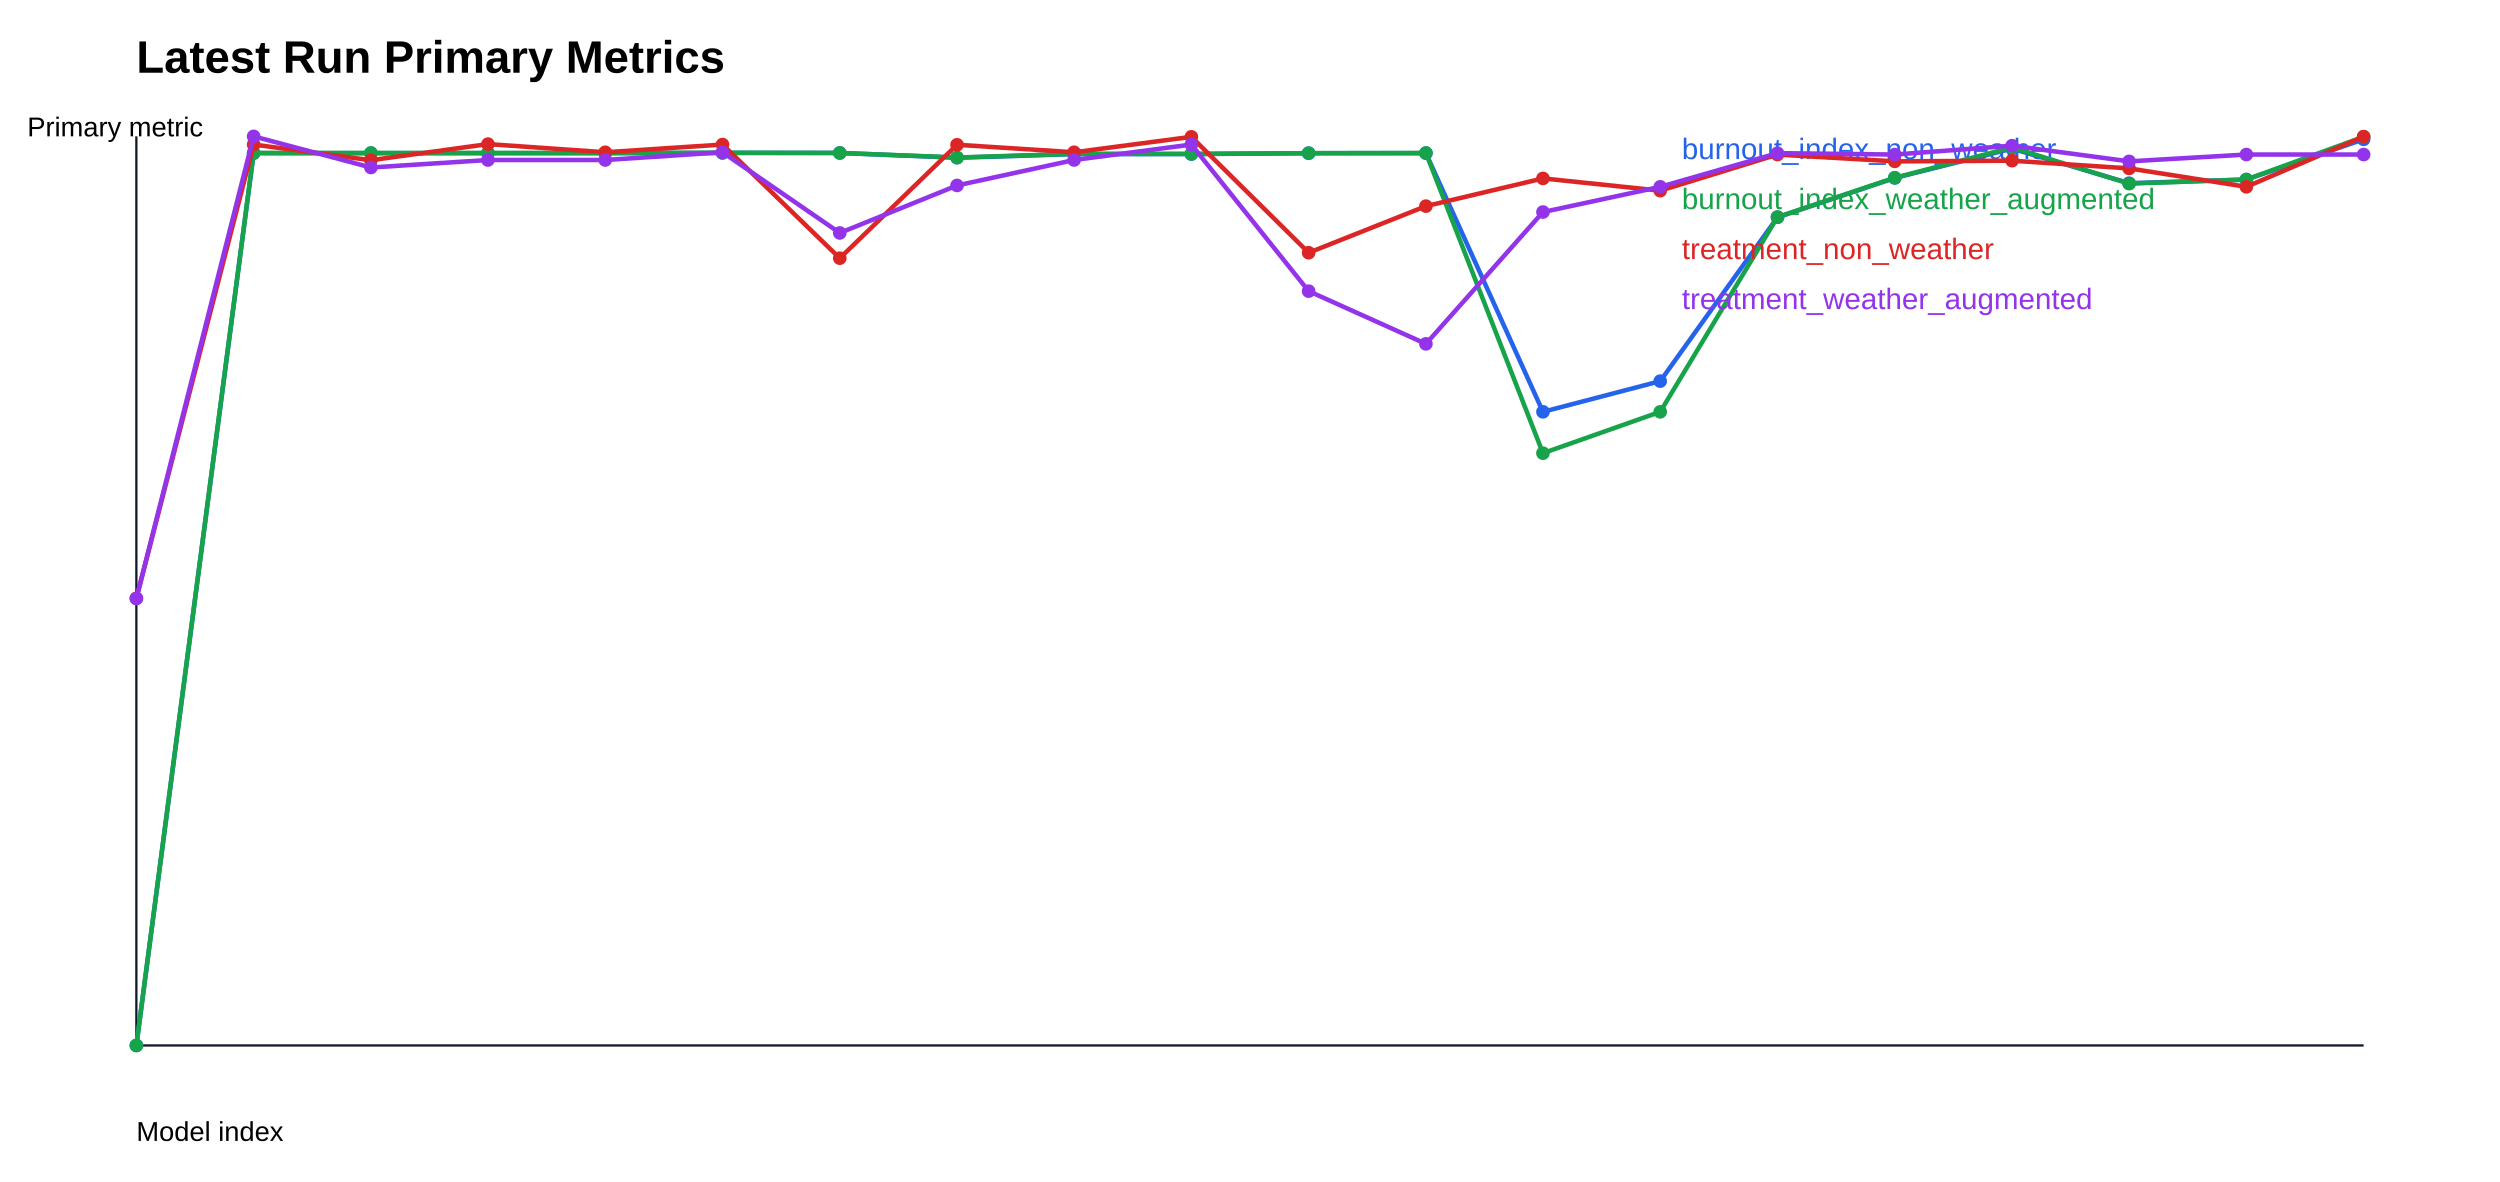
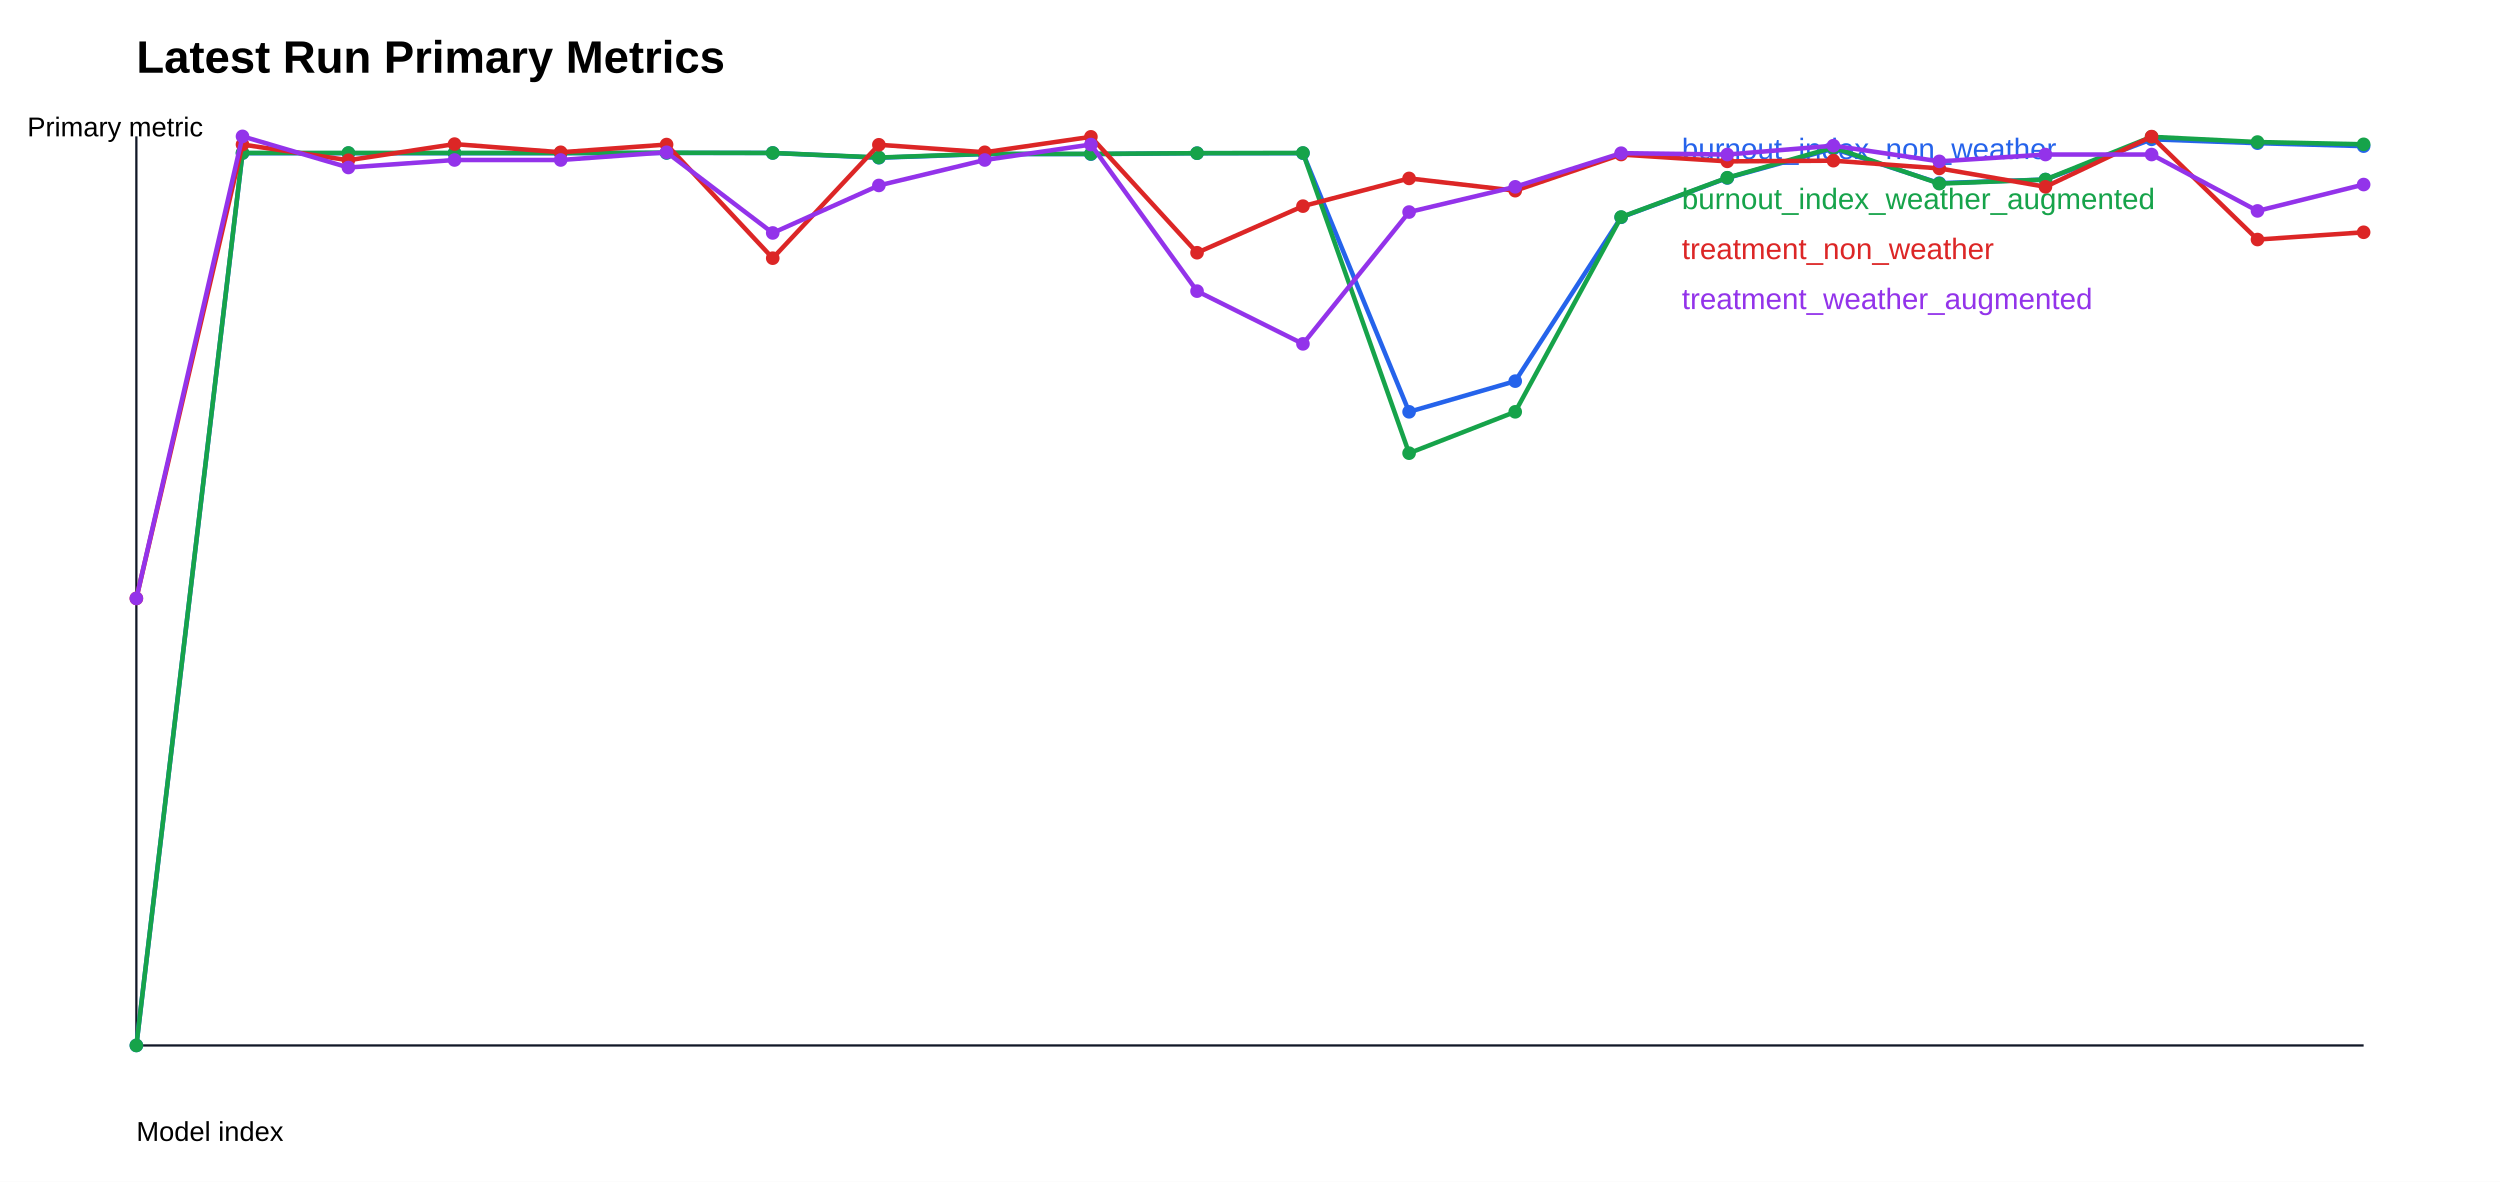
<svg xmlns="http://www.w3.org/2000/svg" width="1100" height="520" viewBox="0 0 1100 520">
  <rect width="100%" height="100%" fill="white" />
  <text x="60" y="32" font-family="Arial" font-size="20" font-weight="700">Latest Run Primary Metrics</text>
  <line x1="60" y1="460" x2="1040" y2="460" stroke="#111827" />
  <line x1="60" y1="60" x2="60" y2="460" stroke="#111827" />
  <circle cx="60.0" cy="460.0" r="3" fill="#2563eb" />
-   <circle cx="111.6" cy="67.4" r="3" fill="#2563eb" />
-   <circle cx="163.2" cy="67.4" r="3" fill="#2563eb" />
-   <circle cx="214.7" cy="67.4" r="3" fill="#2563eb" />
-   <circle cx="266.3" cy="67.4" r="3" fill="#2563eb" />
-   <circle cx="317.9" cy="67.3" r="3" fill="#2563eb" />
-   <circle cx="369.5" cy="67.3" r="3" fill="#2563eb" />
-   <circle cx="421.1" cy="69.4" r="3" fill="#2563eb" />
-   <circle cx="472.6" cy="67.8" r="3" fill="#2563eb" />
-   <circle cx="524.2" cy="67.8" r="3" fill="#2563eb" />
-   <circle cx="575.8" cy="67.4" r="3" fill="#2563eb" />
-   <circle cx="627.4" cy="67.4" r="3" fill="#2563eb" />
-   <circle cx="678.9" cy="181.2" r="3" fill="#2563eb" />
-   <circle cx="730.5" cy="167.7" r="3" fill="#2563eb" />
-   <circle cx="782.1" cy="95.6" r="3" fill="#2563eb" />
-   <circle cx="833.7" cy="78.3" r="3" fill="#2563eb" />
-   <circle cx="885.3" cy="65.4" r="3" fill="#2563eb" />
-   <circle cx="936.8" cy="80.6" r="3" fill="#2563eb" />
-   <circle cx="988.4" cy="79.0" r="3" fill="#2563eb" />
-   <circle cx="1040.0" cy="61.3" r="3" fill="#2563eb" />
-   <polyline fill="none" stroke="#2563eb" stroke-width="2" points="60.0,460.0 111.6,67.4 163.2,67.4 214.7,67.4 266.3,67.4 317.9,67.3 369.5,67.3 421.1,69.4 472.6,67.8 524.2,67.8 575.8,67.4 627.4,67.4 678.9,181.2 730.5,167.7 782.1,95.6 833.7,78.3 885.3,65.4 936.8,80.6 988.4,79.0 1040.0,61.3" />
+   <circle cx="106.7" cy="67.4" r="3" fill="#2563eb" />
+   <circle cx="153.3" cy="67.4" r="3" fill="#2563eb" />
+   <circle cx="200.0" cy="67.4" r="3" fill="#2563eb" />
+   <circle cx="246.7" cy="67.4" r="3" fill="#2563eb" />
+   <circle cx="293.3" cy="67.3" r="3" fill="#2563eb" />
+   <circle cx="340.0" cy="67.3" r="3" fill="#2563eb" />
+   <circle cx="386.7" cy="69.4" r="3" fill="#2563eb" />
+   <circle cx="433.3" cy="67.8" r="3" fill="#2563eb" />
+   <circle cx="480.0" cy="67.8" r="3" fill="#2563eb" />
+   <circle cx="526.7" cy="67.4" r="3" fill="#2563eb" />
+   <circle cx="573.3" cy="67.4" r="3" fill="#2563eb" />
+   <circle cx="620.0" cy="181.2" r="3" fill="#2563eb" />
+   <circle cx="666.7" cy="167.7" r="3" fill="#2563eb" />
+   <circle cx="713.3" cy="95.6" r="3" fill="#2563eb" />
+   <circle cx="760.0" cy="78.3" r="3" fill="#2563eb" />
+   <circle cx="806.7" cy="65.4" r="3" fill="#2563eb" />
+   <circle cx="853.3" cy="80.6" r="3" fill="#2563eb" />
+   <circle cx="900.0" cy="79.0" r="3" fill="#2563eb" />
+   <circle cx="946.7" cy="61.3" r="3" fill="#2563eb" />
+   <circle cx="993.3" cy="63.0" r="3" fill="#2563eb" />
+   <circle cx="1040.0" cy="64.3" r="3" fill="#2563eb" />
+   <polyline fill="none" stroke="#2563eb" stroke-width="2" points="60.0,460.0 106.7,67.4 153.3,67.4 200.0,67.4 246.7,67.4 293.3,67.3 340.0,67.3 386.7,69.4 433.3,67.8 480.0,67.8 526.7,67.4 573.3,67.4 620.0,181.2 666.7,167.7 713.3,95.6 760.0,78.3 806.7,65.4 853.3,80.6 900.0,79.0 946.7,61.3 993.3,63.0 1040.0,64.3" />
  <text x="740" y="70" font-family="Arial" font-size="13" fill="#2563eb">burnout_index_non_weather</text>
  <circle cx="60.0" cy="460.0" r="3" fill="#16a34a" />
-   <circle cx="111.6" cy="67.3" r="3" fill="#16a34a" />
-   <circle cx="163.2" cy="67.3" r="3" fill="#16a34a" />
-   <circle cx="214.7" cy="67.3" r="3" fill="#16a34a" />
-   <circle cx="266.3" cy="67.3" r="3" fill="#16a34a" />
-   <circle cx="317.9" cy="67.2" r="3" fill="#16a34a" />
-   <circle cx="369.5" cy="67.3" r="3" fill="#16a34a" />
-   <circle cx="421.1" cy="69.3" r="3" fill="#16a34a" />
-   <circle cx="472.6" cy="67.7" r="3" fill="#16a34a" />
-   <circle cx="524.2" cy="67.7" r="3" fill="#16a34a" />
-   <circle cx="575.8" cy="67.4" r="3" fill="#16a34a" />
-   <circle cx="627.4" cy="67.3" r="3" fill="#16a34a" />
-   <circle cx="678.9" cy="199.4" r="3" fill="#16a34a" />
-   <circle cx="730.5" cy="181.2" r="3" fill="#16a34a" />
-   <circle cx="782.1" cy="95.5" r="3" fill="#16a34a" />
-   <circle cx="833.7" cy="78.2" r="3" fill="#16a34a" />
-   <circle cx="885.3" cy="64.9" r="3" fill="#16a34a" />
-   <circle cx="936.8" cy="80.8" r="3" fill="#16a34a" />
-   <circle cx="988.4" cy="79.0" r="3" fill="#16a34a" />
-   <circle cx="1040.0" cy="60.2" r="3" fill="#16a34a" />
-   <polyline fill="none" stroke="#16a34a" stroke-width="2" points="60.0,460.0 111.6,67.3 163.2,67.3 214.7,67.3 266.3,67.3 317.9,67.2 369.5,67.3 421.1,69.3 472.6,67.7 524.2,67.7 575.8,67.4 627.4,67.3 678.9,199.4 730.5,181.2 782.1,95.5 833.7,78.2 885.3,64.9 936.8,80.8 988.4,79.0 1040.0,60.2" />
+   <circle cx="106.7" cy="67.3" r="3" fill="#16a34a" />
+   <circle cx="153.3" cy="67.3" r="3" fill="#16a34a" />
+   <circle cx="200.0" cy="67.3" r="3" fill="#16a34a" />
+   <circle cx="246.7" cy="67.3" r="3" fill="#16a34a" />
+   <circle cx="293.3" cy="67.2" r="3" fill="#16a34a" />
+   <circle cx="340.0" cy="67.3" r="3" fill="#16a34a" />
+   <circle cx="386.7" cy="69.3" r="3" fill="#16a34a" />
+   <circle cx="433.3" cy="67.7" r="3" fill="#16a34a" />
+   <circle cx="480.0" cy="67.7" r="3" fill="#16a34a" />
+   <circle cx="526.7" cy="67.4" r="3" fill="#16a34a" />
+   <circle cx="573.3" cy="67.3" r="3" fill="#16a34a" />
+   <circle cx="620.0" cy="199.4" r="3" fill="#16a34a" />
+   <circle cx="666.7" cy="181.2" r="3" fill="#16a34a" />
+   <circle cx="713.3" cy="95.5" r="3" fill="#16a34a" />
+   <circle cx="760.0" cy="78.2" r="3" fill="#16a34a" />
+   <circle cx="806.7" cy="64.9" r="3" fill="#16a34a" />
+   <circle cx="853.3" cy="80.8" r="3" fill="#16a34a" />
+   <circle cx="900.0" cy="79.0" r="3" fill="#16a34a" />
+   <circle cx="946.7" cy="60.2" r="3" fill="#16a34a" />
+   <circle cx="993.3" cy="62.5" r="3" fill="#16a34a" />
+   <circle cx="1040.0" cy="63.5" r="3" fill="#16a34a" />
+   <polyline fill="none" stroke="#16a34a" stroke-width="2" points="60.0,460.0 106.7,67.3 153.3,67.3 200.0,67.3 246.7,67.3 293.3,67.2 340.0,67.3 386.7,69.3 433.3,67.7 480.0,67.7 526.7,67.4 573.3,67.3 620.0,199.4 666.7,181.2 713.3,95.5 760.0,78.2 806.7,64.9 853.3,80.8 900.0,79.0 946.7,60.2 993.3,62.5 1040.0,63.5" />
  <text x="740" y="92" font-family="Arial" font-size="13" fill="#16a34a">burnout_index_weather_augmented</text>
  <circle cx="60.0" cy="263.3" r="3" fill="#dc2626" />
-   <circle cx="111.6" cy="63.6" r="3" fill="#dc2626" />
-   <circle cx="163.2" cy="70.5" r="3" fill="#dc2626" />
-   <circle cx="214.7" cy="63.4" r="3" fill="#dc2626" />
-   <circle cx="266.3" cy="67.0" r="3" fill="#dc2626" />
-   <circle cx="317.9" cy="63.6" r="3" fill="#dc2626" />
-   <circle cx="369.5" cy="113.6" r="3" fill="#dc2626" />
-   <circle cx="421.1" cy="63.7" r="3" fill="#dc2626" />
-   <circle cx="472.6" cy="67.0" r="3" fill="#dc2626" />
-   <circle cx="524.2" cy="60.2" r="3" fill="#dc2626" />
-   <circle cx="575.8" cy="111.2" r="3" fill="#dc2626" />
-   <circle cx="627.4" cy="90.7" r="3" fill="#dc2626" />
-   <circle cx="678.9" cy="78.5" r="3" fill="#dc2626" />
-   <circle cx="730.5" cy="83.9" r="3" fill="#dc2626" />
-   <circle cx="782.1" cy="68.0" r="3" fill="#dc2626" />
-   <circle cx="833.7" cy="71.0" r="3" fill="#dc2626" />
-   <circle cx="885.3" cy="70.7" r="3" fill="#dc2626" />
-   <circle cx="936.8" cy="74.1" r="3" fill="#dc2626" />
-   <circle cx="988.4" cy="82.2" r="3" fill="#dc2626" />
-   <circle cx="1040.0" cy="60.1" r="3" fill="#dc2626" />
-   <polyline fill="none" stroke="#dc2626" stroke-width="2" points="60.0,263.3 111.6,63.6 163.2,70.5 214.7,63.4 266.3,67.0 317.9,63.6 369.5,113.6 421.1,63.7 472.6,67.0 524.2,60.2 575.8,111.2 627.4,90.7 678.9,78.5 730.5,83.9 782.1,68.0 833.7,71.0 885.3,70.7 936.8,74.1 988.4,82.2 1040.0,60.1" />
+   <circle cx="106.7" cy="63.6" r="3" fill="#dc2626" />
+   <circle cx="153.3" cy="70.5" r="3" fill="#dc2626" />
+   <circle cx="200.0" cy="63.4" r="3" fill="#dc2626" />
+   <circle cx="246.7" cy="67.0" r="3" fill="#dc2626" />
+   <circle cx="293.3" cy="63.6" r="3" fill="#dc2626" />
+   <circle cx="340.0" cy="113.6" r="3" fill="#dc2626" />
+   <circle cx="386.7" cy="63.7" r="3" fill="#dc2626" />
+   <circle cx="433.3" cy="67.0" r="3" fill="#dc2626" />
+   <circle cx="480.0" cy="60.2" r="3" fill="#dc2626" />
+   <circle cx="526.7" cy="111.2" r="3" fill="#dc2626" />
+   <circle cx="573.3" cy="90.7" r="3" fill="#dc2626" />
+   <circle cx="620.0" cy="78.5" r="3" fill="#dc2626" />
+   <circle cx="666.7" cy="83.9" r="3" fill="#dc2626" />
+   <circle cx="713.3" cy="68.0" r="3" fill="#dc2626" />
+   <circle cx="760.0" cy="71.0" r="3" fill="#dc2626" />
+   <circle cx="806.7" cy="70.7" r="3" fill="#dc2626" />
+   <circle cx="853.3" cy="74.1" r="3" fill="#dc2626" />
+   <circle cx="900.0" cy="82.2" r="3" fill="#dc2626" />
+   <circle cx="946.7" cy="60.1" r="3" fill="#dc2626" />
+   <circle cx="993.3" cy="105.4" r="3" fill="#dc2626" />
+   <circle cx="1040.0" cy="102.2" r="3" fill="#dc2626" />
+   <polyline fill="none" stroke="#dc2626" stroke-width="2" points="60.0,263.3 106.7,63.6 153.3,70.5 200.0,63.4 246.7,67.0 293.3,63.6 340.0,113.6 386.7,63.7 433.3,67.0 480.0,60.2 526.7,111.2 573.3,90.7 620.0,78.5 666.7,83.9 713.3,68.0 760.0,71.0 806.7,70.7 853.3,74.1 900.0,82.2 946.7,60.1 993.3,105.4 1040.0,102.2" />
  <text x="740" y="114" font-family="Arial" font-size="13" fill="#dc2626">treatment_non_weather</text>
  <circle cx="60.0" cy="263.3" r="3" fill="#9333ea" />
-   <circle cx="111.6" cy="60.0" r="3" fill="#9333ea" />
-   <circle cx="163.2" cy="73.7" r="3" fill="#9333ea" />
-   <circle cx="214.7" cy="70.4" r="3" fill="#9333ea" />
-   <circle cx="266.3" cy="70.4" r="3" fill="#9333ea" />
-   <circle cx="317.9" cy="67.0" r="3" fill="#9333ea" />
-   <circle cx="369.5" cy="102.5" r="3" fill="#9333ea" />
-   <circle cx="421.1" cy="81.6" r="3" fill="#9333ea" />
-   <circle cx="472.6" cy="70.4" r="3" fill="#9333ea" />
-   <circle cx="524.2" cy="63.6" r="3" fill="#9333ea" />
-   <circle cx="575.8" cy="128.1" r="3" fill="#9333ea" />
-   <circle cx="627.4" cy="151.3" r="3" fill="#9333ea" />
-   <circle cx="678.9" cy="93.3" r="3" fill="#9333ea" />
-   <circle cx="730.5" cy="82.2" r="3" fill="#9333ea" />
-   <circle cx="782.1" cy="67.4" r="3" fill="#9333ea" />
-   <circle cx="833.7" cy="68.0" r="3" fill="#9333ea" />
-   <circle cx="885.3" cy="64.1" r="3" fill="#9333ea" />
-   <circle cx="936.8" cy="71.0" r="3" fill="#9333ea" />
-   <circle cx="988.4" cy="68.0" r="3" fill="#9333ea" />
-   <circle cx="1040.0" cy="68.0" r="3" fill="#9333ea" />
-   <polyline fill="none" stroke="#9333ea" stroke-width="2" points="60.0,263.3 111.6,60.0 163.2,73.7 214.7,70.4 266.3,70.4 317.9,67.0 369.5,102.5 421.1,81.6 472.6,70.4 524.2,63.6 575.8,128.1 627.4,151.3 678.9,93.3 730.5,82.2 782.1,67.4 833.7,68.0 885.3,64.1 936.8,71.0 988.4,68.0 1040.0,68.0" />
+   <circle cx="106.7" cy="60.0" r="3" fill="#9333ea" />
+   <circle cx="153.3" cy="73.7" r="3" fill="#9333ea" />
+   <circle cx="200.0" cy="70.4" r="3" fill="#9333ea" />
+   <circle cx="246.7" cy="70.4" r="3" fill="#9333ea" />
+   <circle cx="293.3" cy="67.0" r="3" fill="#9333ea" />
+   <circle cx="340.0" cy="102.5" r="3" fill="#9333ea" />
+   <circle cx="386.7" cy="81.6" r="3" fill="#9333ea" />
+   <circle cx="433.3" cy="70.4" r="3" fill="#9333ea" />
+   <circle cx="480.0" cy="63.6" r="3" fill="#9333ea" />
+   <circle cx="526.7" cy="128.1" r="3" fill="#9333ea" />
+   <circle cx="573.3" cy="151.3" r="3" fill="#9333ea" />
+   <circle cx="620.0" cy="93.3" r="3" fill="#9333ea" />
+   <circle cx="666.7" cy="82.2" r="3" fill="#9333ea" />
+   <circle cx="713.3" cy="67.4" r="3" fill="#9333ea" />
+   <circle cx="760.0" cy="68.0" r="3" fill="#9333ea" />
+   <circle cx="806.7" cy="64.1" r="3" fill="#9333ea" />
+   <circle cx="853.3" cy="71.0" r="3" fill="#9333ea" />
+   <circle cx="900.0" cy="68.0" r="3" fill="#9333ea" />
+   <circle cx="946.7" cy="68.0" r="3" fill="#9333ea" />
+   <circle cx="993.3" cy="92.8" r="3" fill="#9333ea" />
+   <circle cx="1040.0" cy="81.2" r="3" fill="#9333ea" />
+   <polyline fill="none" stroke="#9333ea" stroke-width="2" points="60.0,263.3 106.7,60.0 153.3,73.7 200.0,70.4 246.7,70.4 293.3,67.0 340.0,102.5 386.7,81.6 433.3,70.4 480.0,63.6 526.7,128.1 573.3,151.3 620.0,93.3 666.7,82.2 713.3,67.4 760.0,68.0 806.7,64.1 853.3,71.0 900.0,68.0 946.7,68.0 993.3,92.8 1040.0,81.2" />
  <text x="740" y="136" font-family="Arial" font-size="13" fill="#9333ea">treatment_weather_augmented</text>
  <text x="60" y="502" font-family="Arial" font-size="12">Model index</text>
  <text x="12" y="60" font-family="Arial" font-size="12">Primary metric</text>
</svg>
